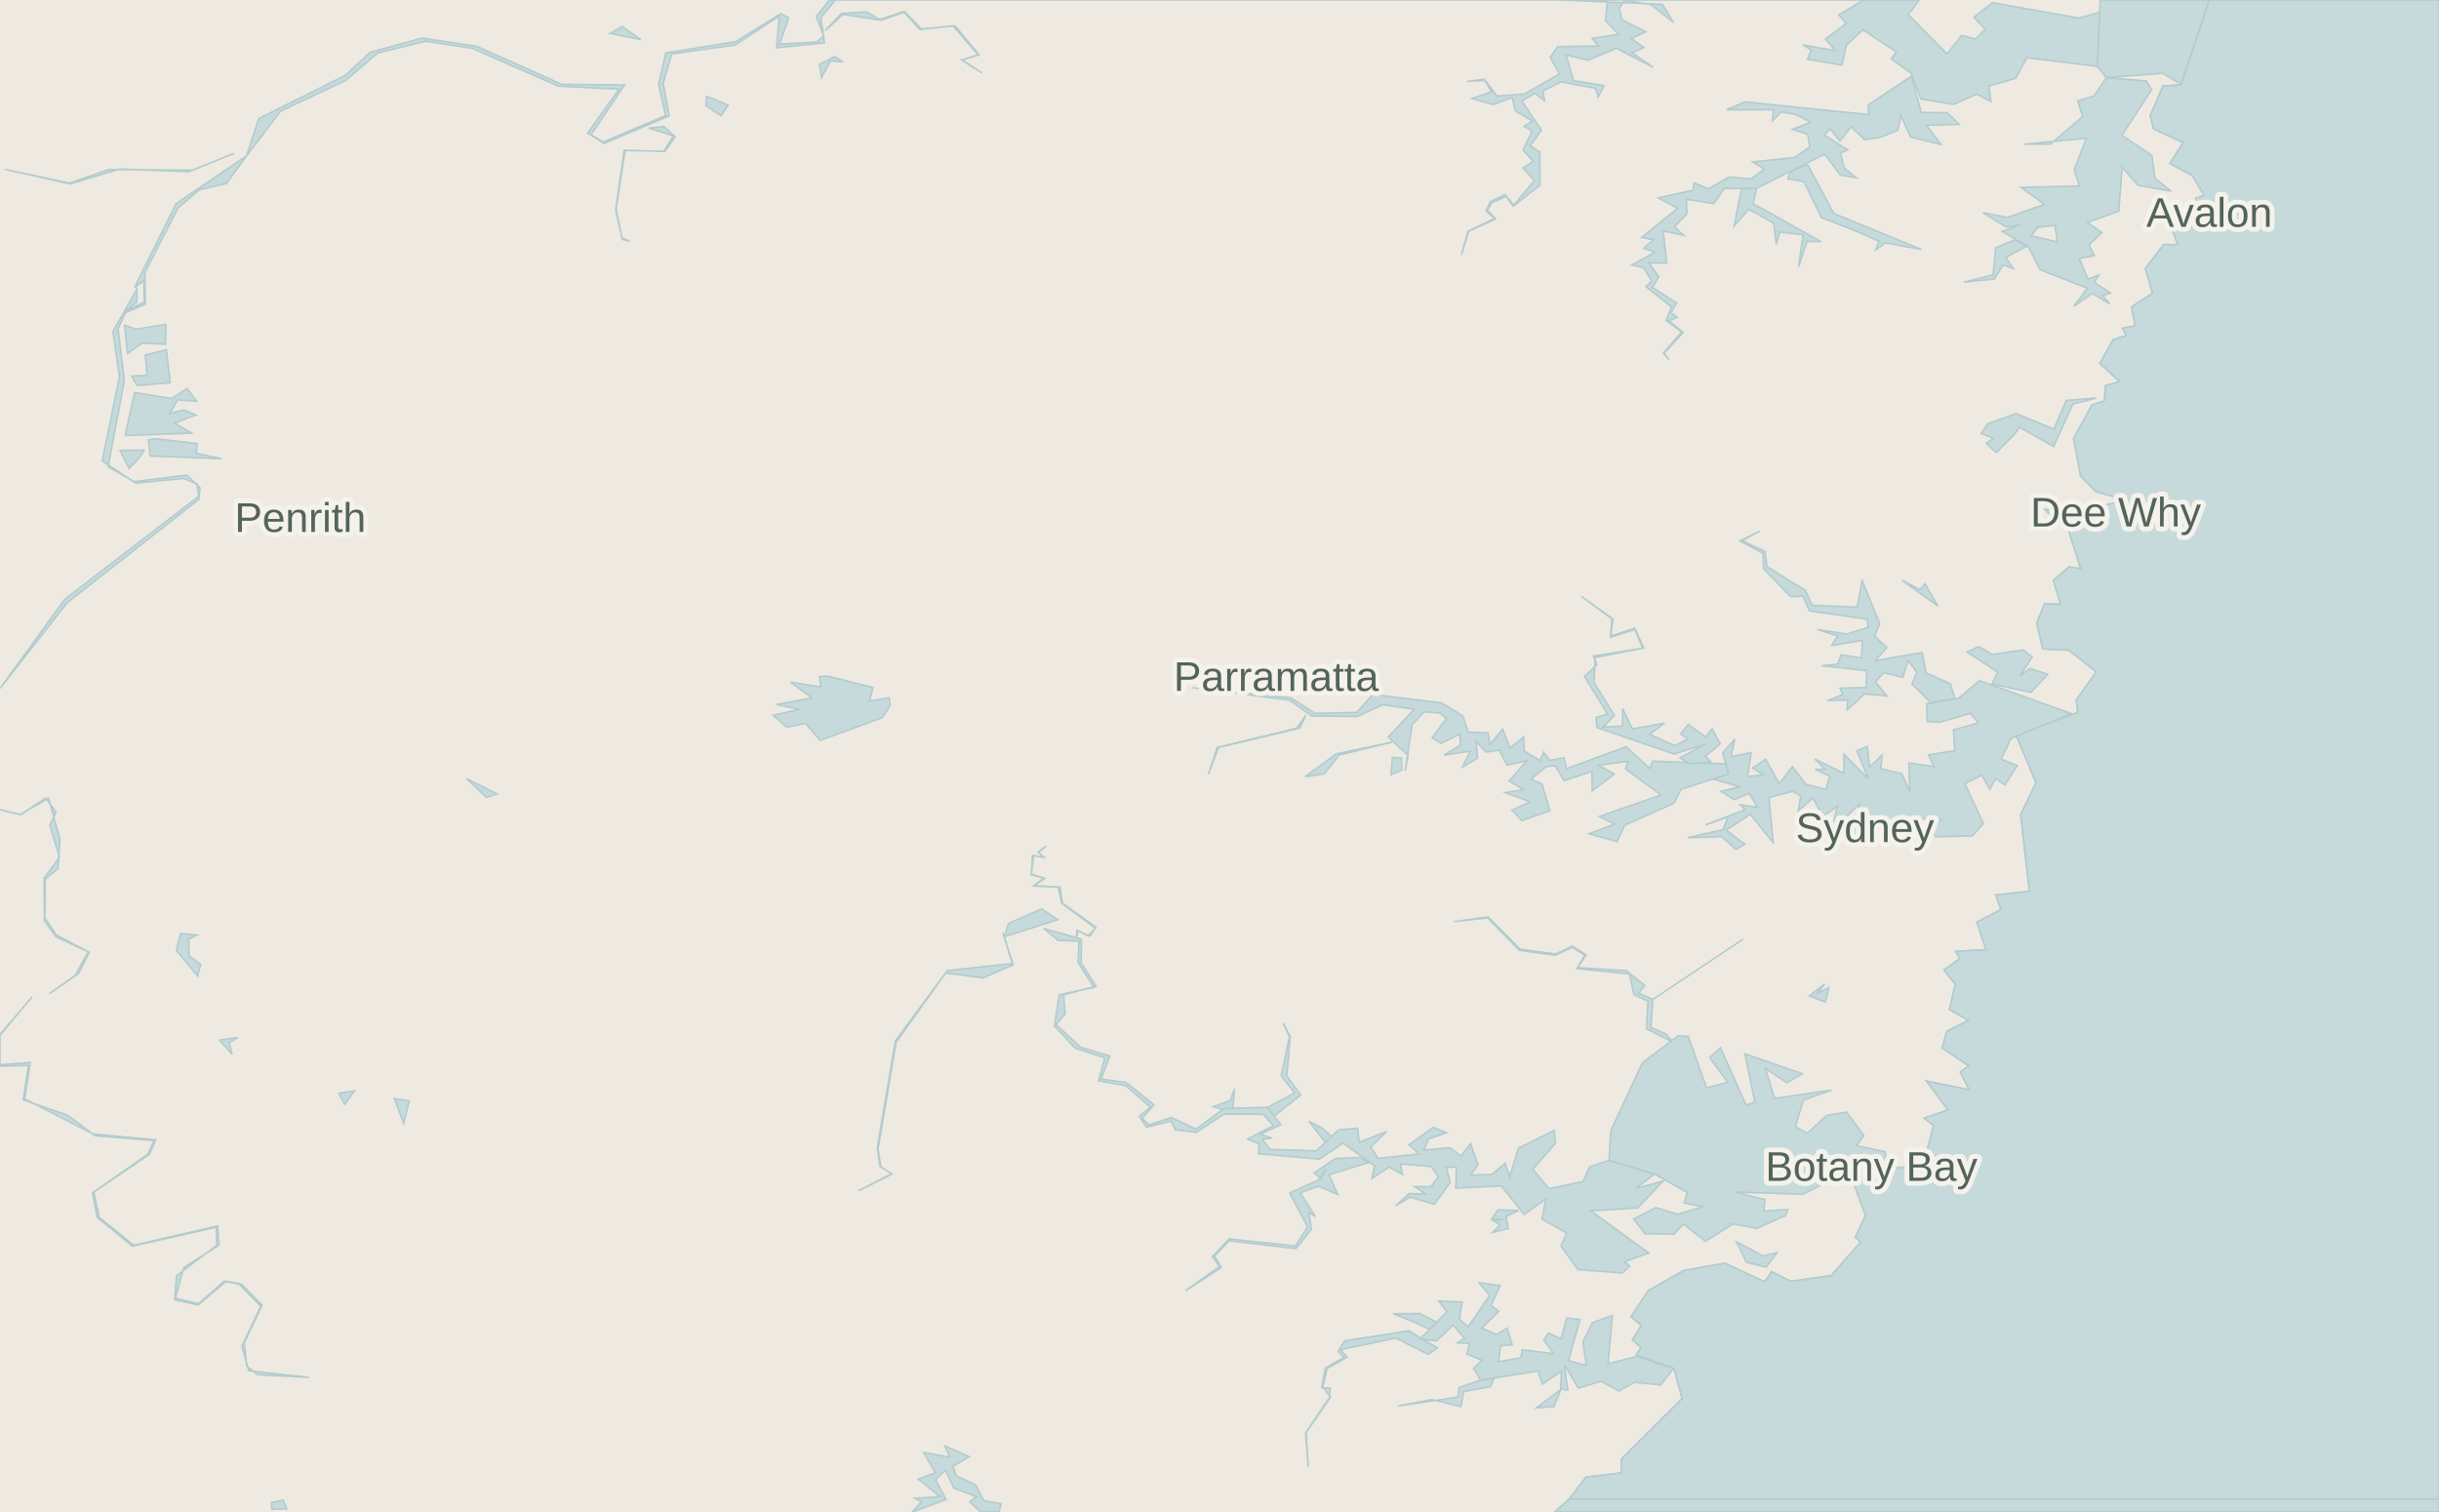
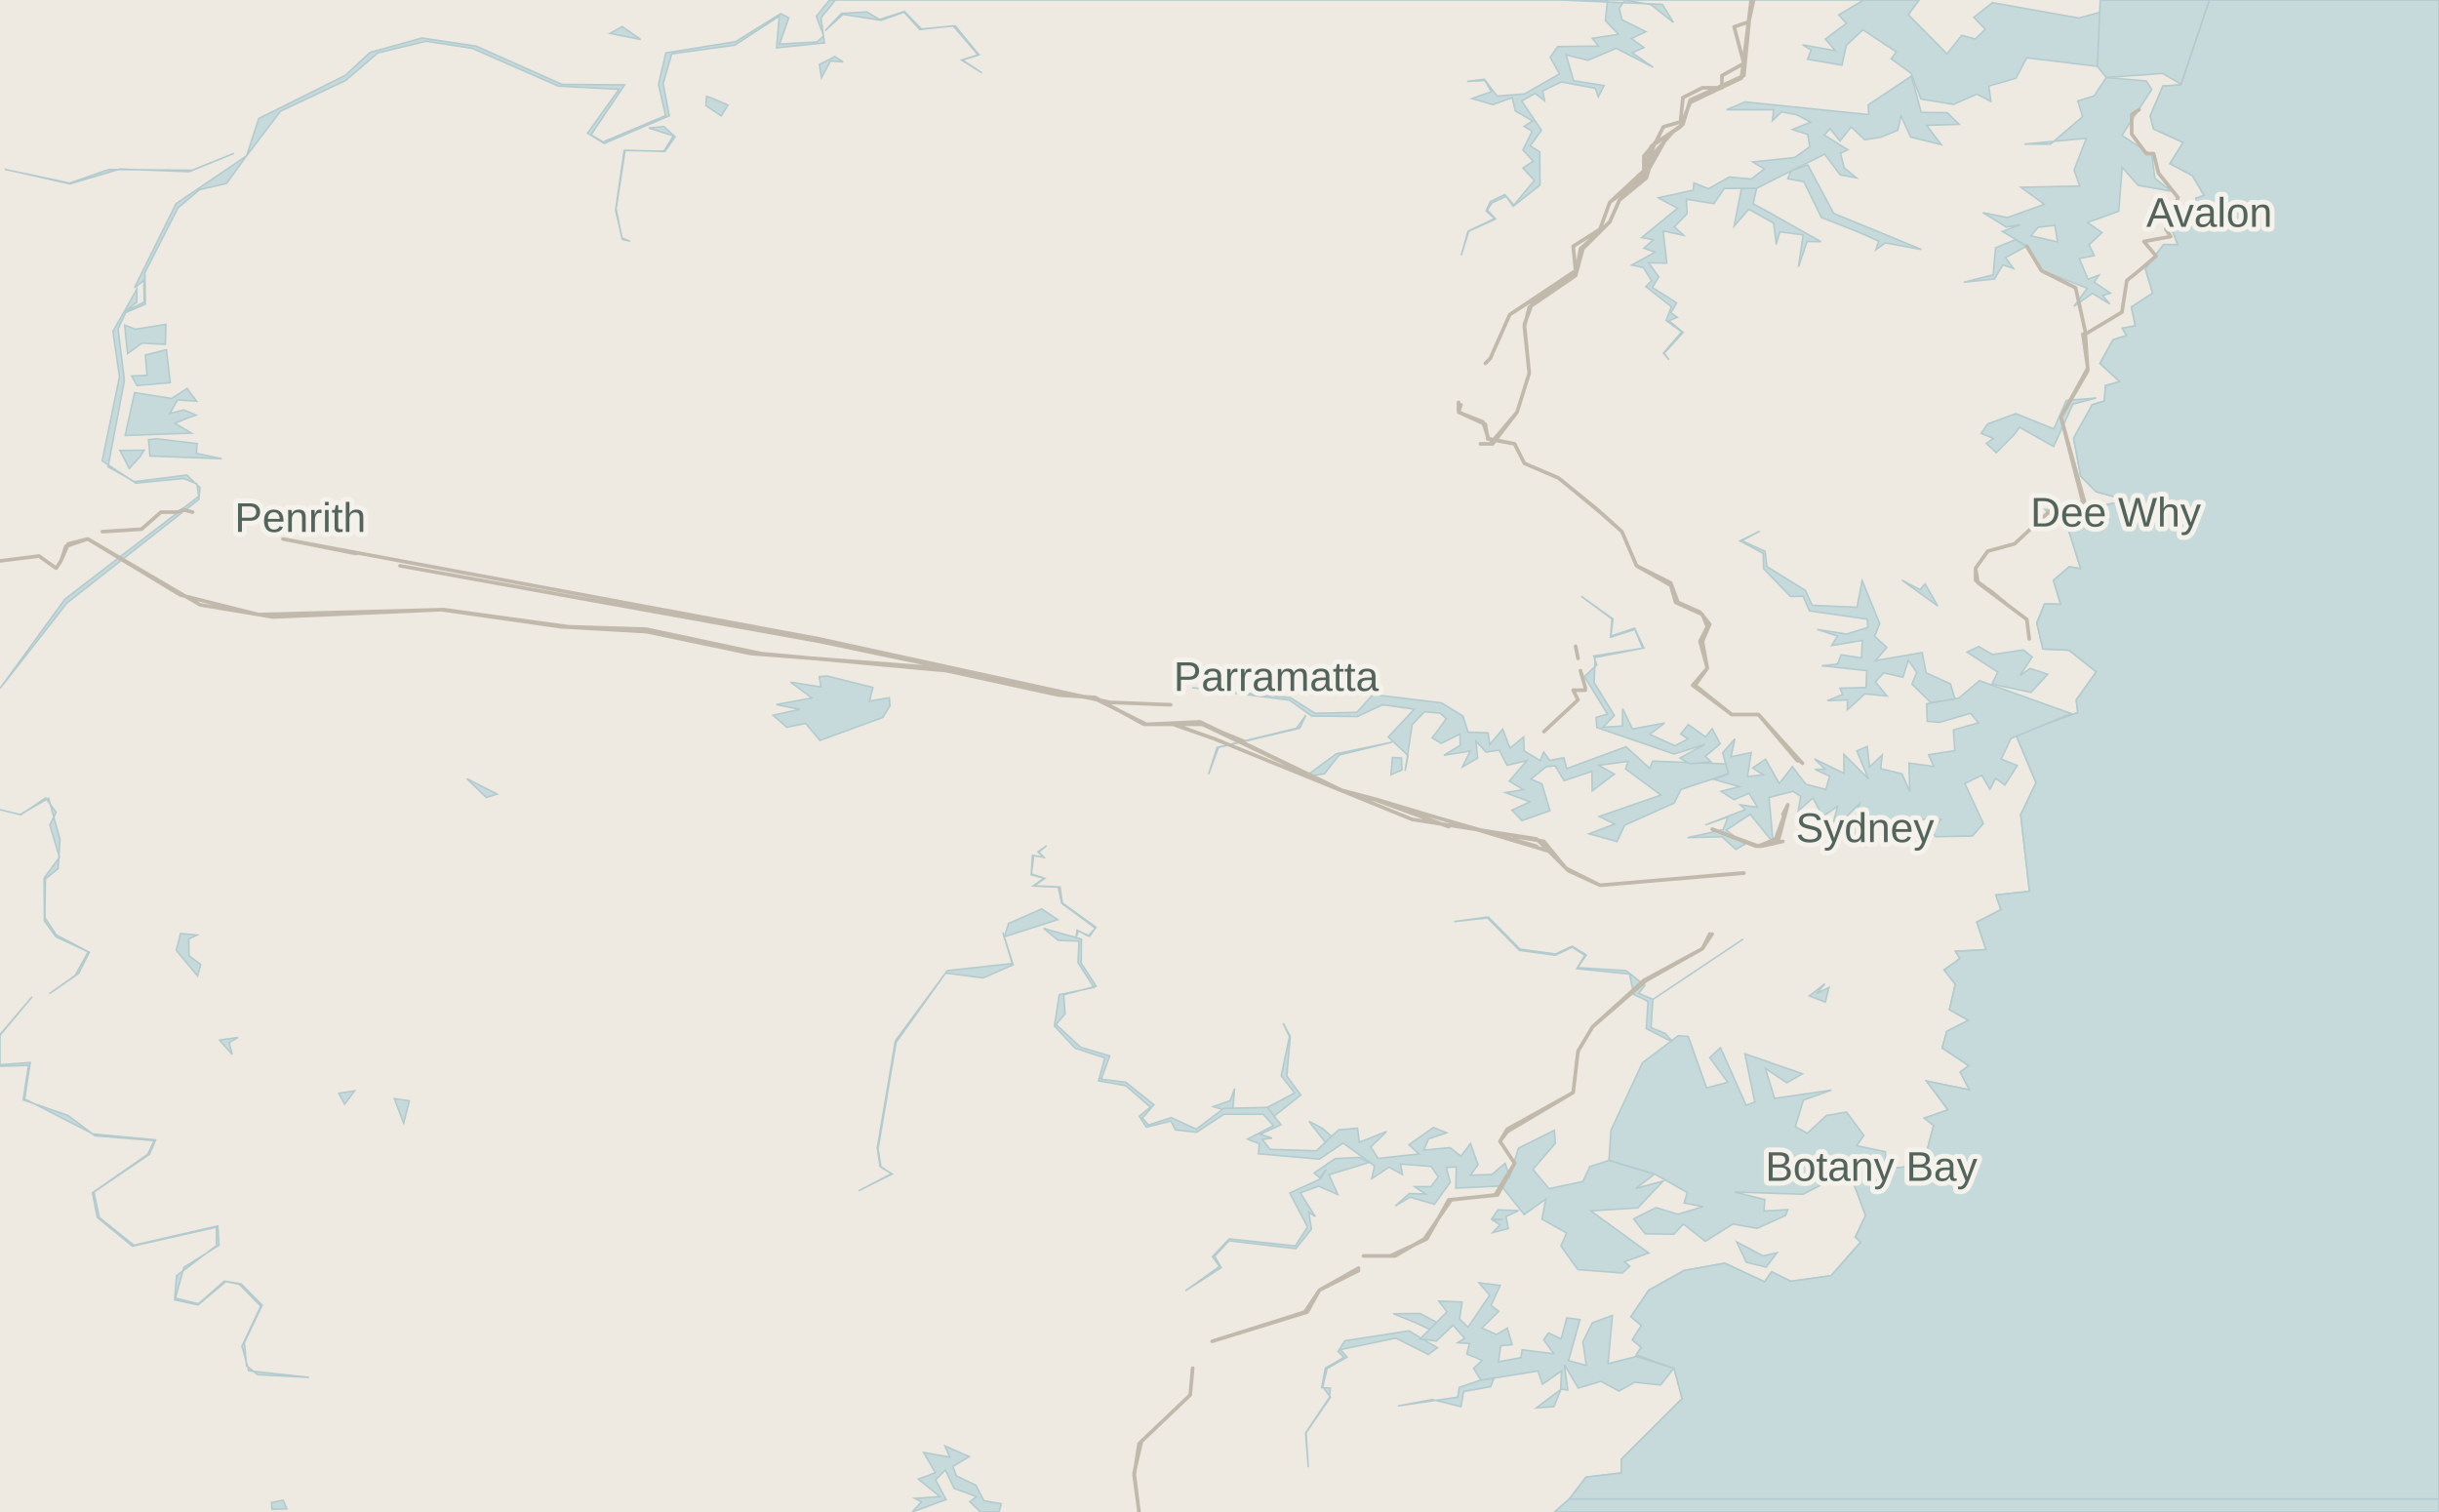
<svg xmlns="http://www.w3.org/2000/svg" viewBox="0 0 1000 620" role="img" aria-label="Sydney geographic basemap">
  <defs>
    <clipPath id="mapclip">
      <rect width="1000" height="620" />
    </clipPath>
  </defs>
  <rect width="1000" height="620" fill="#eeeae2" />
  <g clip-path="url(#mapclip)">
    <g fill="#c6dadb" stroke="#b3cbce" stroke-width="0.65" fill-rule="evenodd">
      <path d="M1000.0,0.0L905.8,0.0L894.2,34.8L886.8,35.3L881.6,47.6L883.0,52.9L895.1,58.4L889.7,67.1L898.9,72.0L903.7,80.1L900.3,81.3L900.2,89.1L889.9,92.4L892.9,100.3L887.1,100.3L879.6,110.2L882.6,120.2L873.9,125.9L875.5,133.6L870.2,134.6L871.9,137.6L866.4,139.3L861.0,149.0L869.1,156.5L863.3,158.1L862.8,164.4L857.8,166.0L850.2,179.7L853.1,195.2L859.4,201.6L872.1,205.2L859.1,207.9L847.6,215.7L853.1,233.2L848.4,232.4L841.9,238.0L844.9,247.8L838.3,247.6L835.1,255.4L837.6,266.1L848.3,266.6L859.5,275.5L851.3,287.0L851.9,292.2L826.5,301.2L834.8,320.9L828.5,334.1L832.1,365.5L818.3,367.0L820.4,373.0L810.5,378.1L814.3,389.4L801.8,390.1L803.6,393.1L797.1,397.7L801.7,403.6L799.3,414.0L807.1,418.4L798.2,422.9L796.3,429.7L807.2,437.0L803.7,439.6L807.5,446.9L789.9,443.3L798.7,455.1L789.0,458.5L792.8,461.5L787.3,482.4L782.3,478.4L774.6,479.2L760.2,485.7L764.9,498.4L760.7,507.3L762.9,509.3L750.8,523.1L734.2,525.4L726.4,521.5L723.5,525.6L707.1,518.0L690.4,521.0L676.0,529.1L668.7,539.9L673.0,543.5L669.3,549.4L672.9,552.5L670.9,555.6L686.4,561.2L689.7,573.5L664.8,598.3L664.7,604.0L650.3,605.7L643.4,614.7L1000.0,614.7Z" />
      <path d="M1000.0,0.0L905.8,0.0L894.2,34.8L886.8,35.3L881.6,47.6L883.0,52.9L895.1,58.4L889.7,67.1L898.9,72.0L903.7,80.1L900.3,81.3L900.2,89.1L889.9,92.4L892.9,100.3L887.1,100.3L879.6,110.2L882.6,120.2L873.9,125.9L875.5,133.6L870.2,134.6L871.9,137.6L866.4,139.3L861.0,149.0L869.1,156.5L863.3,158.1L862.8,164.4L857.8,166.0L850.2,179.7L853.1,195.2L859.4,201.6L872.1,205.2L859.1,207.9L847.6,215.7L853.1,233.2L848.4,232.4L841.9,238.0L844.9,247.8L838.3,247.6L835.1,255.4L837.6,266.1L848.3,266.6L859.5,275.5L851.3,287.0L851.9,292.2L826.5,301.2L834.8,320.9L828.5,334.1L832.1,365.5L818.3,367.0L820.4,373.0L810.5,378.1L814.3,389.4L801.8,390.1L803.6,393.1L797.1,397.7L801.7,403.6L799.3,414.0L807.1,418.4L798.2,422.9L796.3,429.7L807.2,437.0L803.7,439.6L807.5,446.9L789.9,443.3L798.7,455.1L789.0,458.5L792.8,461.5L787.3,482.4L782.3,478.4L774.6,479.2L760.2,485.7L764.9,498.4L760.7,507.3L762.9,509.3L750.8,523.1L734.2,525.4L726.4,521.5L723.5,525.6L707.1,518.0L690.4,521.0L676.0,529.1L668.7,539.9L673.0,543.5L669.3,549.4L672.9,552.5L670.9,555.6L686.4,561.2L689.7,573.5L664.8,598.3L664.7,604.0L650.3,605.7L643.4,614.7L1000.0,614.7Z" />
      <path d="M1000.0,620.0L1000.0,614.7L643.4,614.7L637.4,620.0Z" />
      <path d="M1000.0,620.0L1000.0,614.7L643.4,614.7L637.4,620.0Z" />
      <path d="M611.2,568.6L612.5,565.2L607.1,565.9L598.3,568.9L597.7,572.9L573.2,576.5L587.2,573.9L599.0,576.8L600.1,570.6L611.2,568.6Z" />
      <path d="M355.4,4.9L345.0,5.5L338.3,12.6L345.6,5.9L361.2,8.3L370.7,5.0L377.1,12.1L390.8,10.6L401.0,22.5L394.2,24.6L402.6,29.9L394.6,24.6L401.4,22.5L391.6,10.6L377.8,11.9L370.8,4.7L360.6,8.0L355.4,4.9Z" />
      <path d="M429.1,346.8L425.6,349.3L427.7,351.5L423.3,350.8L422.8,358.7L428.0,360.1L423.6,363.3L433.9,363.8L435.3,370.4L449.1,380.6L446.1,383.8L441.6,381.4L441.2,384.6L442.1,381.7L446.8,383.9L449.3,380.2L435.6,370.3L434.6,363.7L424.0,363.2L428.4,360.2L422.9,358.4L423.8,350.8L428.1,351.6L425.9,349.4L429.1,346.8Z" />
      <path d="M272.2,51.9L266.0,52.5L276.1,55.7L272.2,62.0L255.9,61.7L252.4,86.2L255.2,98.2L258.3,98.9L255.0,97.6L252.6,85.6L256.3,61.6L272.6,62.1L276.8,56.1L272.2,51.9Z" />
      <path d="M677.7,409.8L714.7,385.1L677.7,409.8Z" />
      <path d="M748.2,403.4L741.8,408.4L748.4,410.9L749.9,404.9L744.9,407.4L748.2,403.4Z" />
      <path d="M542.1,462.6L536.7,459.8L543.7,468.8L546.3,466.3L542.1,462.6Z" />
      <path d="M532.9,298.6L535.4,293.3L531.6,298.6L499.0,306.5L495.5,317.5L499.6,306.5L532.9,298.6Z" />
      <path d="M570.3,317.7L574.8,315.7L574.6,310.8L570.9,310.6L570.3,317.7Z" />
      <path d="M411.2,382.4L415.0,395.1L388.4,398.0L367.1,426.8L359.7,470.7L360.8,478.2L365.5,481.3L352.0,488.3L365.8,481.4L361.2,478.6L360.0,471.1L367.4,427.4L387.7,399.0L403.1,401.0L415.4,395.6L411.2,382.4Z" />
      <path d="M95.9,62.9L78.8,69.8L44.6,69.5L28.5,75.1L1.9,69.4L28.7,75.4L49.2,69.3L77.5,70.4L95.9,62.9Z" />
      <path d="M199.4,327.0L203.8,325.6L191.4,319.3L199.4,327.0Z" />
      <path d="M24.6,344.2L19.9,327.3L8.3,334.0L0.0,332.0L8.5,334.1L18.7,327.2L23.0,333.1L20.4,338.3L24.4,351.5L18.1,360.1L18.2,377.6L23.0,384.2L36.2,390.3L30.8,400.0L20.2,407.5L32.2,399.2L36.6,390.5L23.1,383.4L18.4,376.3L18.6,360.4L23.8,356.2L24.6,344.2Z" />
      <path d="M880.0,33.2L863.6,31.8L858.6,39.3L851.9,41.4L853.9,47.8L840.7,59.1L830.0,59.1L855.4,56.7L850.4,69.7L852.7,76.3L828.6,76.8L838.2,83.8L823.0,89.2L813.0,87.2L822.6,93.1L828.2,92.2L821.0,94.9L831.7,101.3L836.5,110.6L855.8,118.2L850.3,125.6L857.9,120.3L865.1,124.7L862.1,121.2L865.3,120.2L858.6,115.7L860.6,112.8L856.1,114.5L852.5,106.0L858.7,104.8L856.5,100.4L861.8,95.4L855.9,91.2L868.7,86.6L870.1,68.6L876.6,76.0L890.2,78.4L883.5,73.1L882.3,63.7L870.0,55.5L882.2,36.7L880.0,33.2ZM835.6,93.2L842.5,92.4L843.6,99.2L832.7,96.7L835.6,93.2Z" />
      <path d="M570.8,304.3L547.9,309.1L535.1,318.5L543.0,317.3L549.1,309.6L570.8,304.3Z" />
      <path d="M761.6,95.0L770.3,98.9L769.1,102.4L773.0,99.6L787.8,102.3L751.8,87.5L741.2,67.6L734.3,70.0L733.0,73.3L739.6,74.5L746.8,89.2L761.6,95.0Z" />
      <path d="M723.0,85.8L718.8,83.6L720.2,77.2L714.0,77.4L711.0,92.7L717.0,85.8L727.2,91.5L728.3,100.2L729.7,95.1L739.3,96.3L737.4,109.4L740.9,99.0L746.6,99.1L723.0,85.8Z" />
      <path d="M826.3,98.3L818.2,101.6L817.2,112.7L805.2,115.7L817.7,114.4L821.2,108.6L825.5,110.1L822.3,105.6L830.8,101.0L826.3,98.3Z" />
      <path d="M783.7,31.2L766.0,43.0L766.2,47.0L715.5,41.8L707.9,45.0L727.2,45.0L726.7,49.5L730.4,45.9L736.5,47.0L742.4,50.1L734.9,53.1L741.2,55.1L742.0,60.2L735.8,64.6L718.6,66.4L723.4,69.3L718.0,73.4L709.0,72.6L700.5,77.4L694.5,75.0L694.2,78.0L679.9,81.1L687.8,85.4L673.1,97.4L677.9,98.3L674.0,101.8L678.6,103.4L669.0,108.7L673.8,109.7L677.2,115.2L674.8,117.5L685.3,125.8L683.1,131.4L689.5,136.1L682.0,144.8L684.3,147.5L682.3,144.9L690.1,136.3L684.2,131.5L687.7,130.1L685.1,128.3L687.4,124.2L677.5,117.9L680.1,113.5L676.0,107.8L683.4,107.9L681.9,94.7L690.3,96.5L686.5,93.0L691.7,87.6L691.4,81.7L702.7,83.5L706.9,77.3L720.2,77.2L748.1,63.2L754.5,71.7L761.1,72.9L756.1,68.8L754.6,62.8L757.6,61.4L748.0,55.4L750.3,52.7L754.4,57.8L759.0,52.0L764.5,57.3L771.0,56.3L778.1,53.4L779.4,47.5L783.4,56.2L795.9,59.3L789.9,51.4L803.3,51.0L798.4,46.2L787.7,46.1L783.7,31.2Z" />
      <path d="M584.7,550.0L577.7,545.7L551.4,549.8L548.6,554.1L551.0,556.6L543.4,561.0L541.9,569.0L545.4,569.2L545.1,573.0L535.3,587.6L536.4,601.7L535.5,587.5L545.5,572.9L542.3,568.7L544.1,561.2L552.3,556.5L549.6,553.4L572.3,548.7L585.6,555.4L589.4,552.6L584.7,550.0Z" />
      <path d="M580.4,542.4L588.0,546.0L590.0,542.7L582.2,538.6L571.3,538.7L580.4,542.4Z" />
      <path d="M557.4,474.6L547.4,475.1L538.8,481.0L541.2,483.0L543.8,479.4L541.3,483.5L528.8,489.2L536.1,503.1L531.1,510.9L504.0,508.0L497.1,515.3L500.0,519.3L486.0,529.3L500.7,519.8L498.0,515.1L503.9,508.8L531.3,512.0L537.7,504.0L536.6,497.1L539.3,498.9L533.1,489.1L540.6,486.4L548.5,489.8L544.9,481.7L561.2,476.7L557.4,474.6Z" />
      <path d="M488.8,282.0L528.7,287.1L537.8,293.6L556.5,293.8L566.9,289.0L579.9,290.8L569.2,302.2L577.3,309.8L576.1,316.1L579.0,297.1L584.0,291.9L590.4,292.4L593.0,294.7L587.2,302.6L590.9,304.8L598.6,301.0L598.7,305.6L592.0,309.7L602.8,308.0L599.6,314.5L605.8,310.9L605.2,304.0L609.3,308.4L614.7,307.6L617.9,313.8L626.0,311.9L618.8,320.3L624.6,323.8L617.2,325.0L627.3,328.8L619.9,332.2L624.0,336.5L635.5,332.4L632.2,321.4L627.7,319.5L633.9,314.4L637.6,314.0L641.3,320.1L652.7,316.3L652.8,324.3L661.9,317.4L655.5,313.8L667.5,312.2L666.5,315.3L681.0,326.0L655.7,334.8L662.0,337.9L651.5,341.9L663.0,345.1L666.1,338.4L686.4,329.3L689.2,323.7L708.7,317.3L709.5,313.3L677.6,312.1L676.4,315.1L666.7,306.2L642.3,315.2L641.2,310.7L635.4,311.8L632.9,308.4L631.5,311.9L624.9,307.9L624.7,302.2L619.1,306.8L616.1,299.0L610.8,305.3L610.1,300.5L601.9,300.2L599.8,293.6L591.0,288.2L562.9,284.8L556.3,292.1L539.2,292.5L529.1,286.1L488.8,282.0Z" />
      <path d="M682.8,423.8L676.9,421.4L677.7,409.8L671.9,407.3L674.4,404.1L666.7,398.0L646.8,396.8L650.4,391.6L644.6,388.0L637.7,391.2L623.2,389.2L610.2,376.0L596.2,377.9L609.9,376.4L623.0,389.7L637.7,391.7L644.6,388.4L649.8,391.7L646.5,397.2L668.1,399.4L669.9,407.8L675.7,410.6L675.0,421.8L686.1,427.5L682.8,423.8Z" />
      <path d="M526.1,419.5L528.7,425.1L525.3,441.1L530.8,448.2L519.6,454.1L521.5,458.4L533.3,449.0L527.6,441.2L529.0,425.0L526.1,419.5Z" />
      <path d="M505.3,456.1L506.2,446.4L504.4,451.3L497.4,453.8L505.3,456.1Z" />
      <path d="M101.1,63.9L72.2,83.5L55.1,118.0L59.0,115.0L59.1,123.9L51.2,127.7L56.1,123.9L56.1,118.6L46.3,135.9L49.0,154.5L41.9,189.0L55.7,198.1L75.3,196.2L80.7,198.4L81.5,203.5L26.6,245.7L0.0,282.3L27.5,247.2L81.5,204.8L82.0,200.0L76.6,194.8L55.1,197.5L44.3,191.4L51.0,156.0L48.4,134.9L51.5,128.2L59.6,124.7L59.4,111.8L73.0,85.2L81.8,77.8L92.9,75.2L101.1,63.9Z" />
      <path d="M632.0,53.4L623.9,41.4L629.4,38.3L633.3,41.3L632.5,37.3L640.1,33.6L654.1,36.2L655.3,39.7L657.7,35.1L645.2,33.1L642.1,22.5L651.1,24.7L662.7,19.8L677.8,27.6L669.2,21.6L674.0,19.5L668.9,15.8L674.8,13.0L665.0,8.1L663.9,3.4L666.2,0.0L676.9,1.9L686.1,9.2L681.6,1.8L640.3,0.0L659.1,0.0L658.2,8.4L663.6,14.1L652.8,15.7L655.4,18.9L638.7,19.1L635.6,23.5L639.4,30.3L625.1,38.5L613.8,39.4L608.6,32.5L601.5,33.4L608.8,33.0L611.5,37.6L603.5,40.4L612.1,42.9L620.0,40.0L621.3,45.5L628.4,49.6L624.9,51.8L628.2,53.8L624.4,61.5L628.6,66.1L624.4,68.9L629.1,74.0L620.7,84.1L617.0,79.8L611.0,82.7L609.3,86.5L612.8,89.6L601.9,94.8L599.1,104.7L602.2,94.8L613.2,89.8L609.8,86.1L611.8,83.1L617.5,80.5L620.4,84.6L631.4,75.9L631.3,62.3L627.4,59.8L632.0,53.4Z" />
      <path d="M659.3,559.2L661.1,539.4L652.9,542.4L649.0,550.2L650.4,559.9L643.1,557.9L647.8,541.1L642.4,540.4L640.1,549.0L634.9,546.6L632.9,549.4L637.1,555.1L624.1,553.5L623.6,556.7L614.4,558.4L615.3,551.8L620.0,551.4L618.0,544.6L613.6,547.2L607.5,544.6L614.5,537.7L611.3,535.3L615.1,527.1L606.4,526.0L610.8,531.1L601.9,544.2L598.4,540.8L599.5,533.9L589.9,533.5L593.3,537.9L582.2,549.1L588.9,549.9L595.8,543.4L600.5,548.8L597.6,550.6L602.5,550.9L601.4,555.2L607.7,557.8L604.2,561.1L607.1,565.9L630.6,562.2L632.4,567.6L640.2,562.2L639.9,569.6L642.8,570.0L641.4,559.6L647.1,569.2L656.4,566.4L663.8,570.4L670.2,566.8L680.9,567.9L686.2,561.1L671.0,556.2L659.3,559.2Z" />
      <path d="M427.9,380.7L433.9,385.6L442.4,385.9L442.0,394.7L448.5,404.9L434.3,407.9L432.3,420.7L440.8,429.8L453.0,433.8L450.4,443.2L461.6,445.2L471.7,454.0L467.1,457.7L470.0,462.2L480.1,459.7L481.9,463.3L490.6,464.3L501.8,456.9L517.9,456.9L522.1,461.6L511.5,467.1L516.3,469.0L516.0,473.1L541.0,475.3L550.7,468.7L563.6,478.1L562.4,483.3L569.5,478.6L575.0,481.6L574.2,477.3L586.8,478.3L589.7,482.6L586.7,486.6L580.0,486.6L584.4,489.6L577.8,489.4L572.1,494.5L578.1,490.9L588.1,493.8L594.6,484.8L593.0,478.7L597.1,478.5L596.9,487.2L615.6,486.3L624.9,498.0L633.8,491.7L632.2,499.9L642.3,505.6L640.0,510.9L646.9,520.6L665.1,522.0L668.2,519.2L666.0,517.4L676.0,513.8L652.2,496.5L671.5,495.3L681.9,484.3L670.7,487.3L678.4,481.4L659.7,475.8L651.8,478.4L649.0,484.5L635.1,487.4L628.5,479.5L637.7,468.8L637.3,463.5L622.6,470.8L618.9,482.6L617.1,477.0L611.7,481.6L602.9,481.9L606.0,477.6L602.9,468.9L599.0,474.1L594.5,470.6L583.8,471.6L585.7,467.0L593.1,464.5L587.7,462.3L577.7,469.4L581.8,473.2L565.0,475.0L562.0,470.3L568.5,464.0L557.3,468.4L556.6,462.6L548.8,463.3L539.7,471.9L520.7,471.3L517.5,467.2L521.5,466.7L516.7,465.1L525.2,461.2L519.6,454.1L501.8,454.5L490.5,463.0L480.2,458.3L470.9,461.3L468.4,458.5L473.1,453.0L461.6,443.8L451.5,442.5L455.0,433.0L443.0,429.4L433.0,420.1L436.7,415.7L436.1,407.9L449.4,404.4L443.3,394.9L443.4,385.1L427.9,380.7Z" />
      <path d="M689.1,301.0L692.1,303.0L686.7,305.8L676.4,301.1L682.5,296.5L669.3,298.9L665.3,290.6L665.2,297.7L657.2,298.2L661.9,293.4L653.6,279.9L654.0,269.6L674.0,265.7L670.2,257.6L660.5,260.8L661.3,253.8L648.3,244.5L660.9,253.8L660.3,261.3L670.3,258.1L673.5,265.8L653.4,269.0L654.7,272.7L649.6,277.4L659.1,292.8L654.4,294.2L654.7,298.3L686.4,309.2L699.1,305.2L688.8,310.8L692.9,313.2L701.5,312.4L699.2,310.1L705.3,305.0L702.0,298.8L699.3,302.2L692.2,297.1L689.1,301.0Z" />
      <path d="M340.1,0.0L334.7,6.7L337.7,14.7L335.0,17.2L319.6,18.1L323.4,7.3L320.1,5.6L301.6,17.1L273.0,21.7L270.0,34.6L272.9,47.4L247.3,58.2L242.3,55.3L256.1,34.8L230.4,34.6L195.2,18.9L173.0,15.6L151.7,21.5L141.6,30.9L106.1,48.6L101.1,63.9L115.0,45.6L141.7,33.0L154.9,21.7L174.7,16.9L193.6,19.8L228.9,35.3L253.8,36.6L240.9,54.6L247.7,58.8L274.4,47.5L271.9,34.2L275.4,22.1L301.3,18.5L319.5,6.6L318.4,19.6L338.0,17.6L336.6,7.3L342.5,0.0L764.1,0.0L753.9,6.1L757.0,9.6L748.4,16.0L752.5,20.8L739.1,18.4L742.6,20.5L741.1,24.3L755.2,26.7L757.0,18.6L763.8,12.2L777.5,21.3L775.4,24.1L783.5,30.0L787.6,40.6L800.9,42.8L810.5,38.6L816.3,41.6L815.4,35.3L826.5,32.1L831.0,23.7L859.9,27.2L862.6,4.6L852.4,7.4L816.9,1.1L809.3,7.1L814.0,12.0L809.9,16.0L804.3,14.5L798.3,22.1L782.4,6.0L786.9,0.0Z" />
      <path d="M138.9,448.3L141.3,452.8L145.4,447.3L138.9,448.3Z" />
      <path d="M82.3,395.5L77.5,391.9L77.4,385.0L80.8,383.4L74.0,382.8L72.3,389.7L81.0,400.2L82.3,395.5Z" />
      <path d="M94.0,427.5L97.6,425.4L90.0,426.5L95.2,432.4L94.0,427.5Z" />
      <path d="M13.2,408.7L0.0,424.2L0.0,437.2L11.7,436.9L9.5,451.0L27.9,457.4L38.9,465.7L63.2,467.7L60.6,473.3L37.9,489.1L39.9,499.2L54.3,511.0L88.7,503.2L88.8,510.7L72.4,523.1L71.6,533.0L81.2,535.1L92.6,525.5L98.1,526.6L106.9,535.6L99.2,552.0L102.0,562.1L126.7,564.8L105.7,563.7L101.1,560.1L100.2,550.5L107.5,535.2L98.9,526.5L92.0,525.3L81.4,534.6L71.9,532.3L75.4,519.7L89.8,510.6L89.3,502.7L54.8,510.6L40.7,499.2L38.5,488.8L61.3,473.3L63.8,467.4L38.2,465.0L10.1,450.6L12.4,435.7L0.0,436.6L0.0,424.5L13.2,408.7Z" />
      <path d="M427.1,372.7L413.5,378.7L411.8,384.1L433.7,377.1L427.1,372.7Z" />
      <path d="M165.5,460.6L167.8,451.4L161.7,450.5L165.5,460.6Z" />
      <path d="M339.2,277.2L335.9,277.5L336.6,281.7L324.1,279.7L332.9,286.2L318.3,288.9L327.8,290.9L317.0,293.3L322.6,298.2L330.3,296.6L336.2,303.6L361.9,294.2L364.9,289.4L364.6,286.1L356.5,287.5L357.9,281.9L339.2,277.2Z" />
      <path d="M342.3,23.2L336.0,26.4L336.8,31.9L340.5,25.0L345.7,25.4L342.3,23.2Z" />
      <path d="M292.7,40.6L289.7,39.5L289.4,43.3L295.7,47.5L298.5,43.1L292.7,40.6Z" />
      <path d="M250.1,13.7L262.7,16.2L255.1,10.9L250.1,13.7Z" />
      <path d="M76.6,171.5L80.4,170.2L75.3,168.1L69.6,169.6L72.8,164.0L80.6,164.5L76.7,159.3L70.4,163.4L55.2,161.0L51.3,178.6L78.5,177.6L71.7,173.6L76.6,171.5Z" />
      <path d="M57.4,187.3L59.1,184.6L49.2,184.7L53.0,192.1L57.4,187.3Z" />
      <path d="M64.1,179.9L60.9,180.3L61.5,187.0L90.9,188.1L80.5,185.9L80.8,181.9L64.1,179.9Z" />
      <path d="M55.5,135.0L51.1,133.3L52.3,145.0L58.2,140.7L67.8,141.2L68.0,133.0L55.5,135.0Z" />
      <path d="M60.3,153.9L54.0,154.2L56.2,158.1L69.8,156.9L68.2,143.4L59.6,145.6L60.3,153.9Z" />
      <path d="M861.1,0.0L859.9,27.2L863.6,31.8L886.7,30.1L894.2,34.5L905.8,0.0Z" />
      <path d="M826.0,178.0L828.0,175.2L842.0,183.1L849.9,165.7L859.5,163.2L847.2,164.2L842.1,175.9L826.5,169.6L815.0,173.8L812.3,177.7L817.3,179.8L814.4,181.8L818.5,185.6L826.0,178.0Z" />
      <path d="M841.6,212.2L845.9,214.9L855.2,210.1L838.4,208.9L841.6,212.2Z" />
      <path d="M795.2,296.2L807.9,292.5L811.2,296.4L800.9,299.3L801.5,307.8L790.7,309.5L792.9,314.3L782.7,312.9L783.0,324.5L779.8,317.3L771.1,315.2L771.7,309.6L766.5,314.5L765.6,306.1L761.3,307.9L766.1,319.4L756.0,309.3L756.0,317.1L744.0,311.2L748.3,315.4L744.2,315.5L750.2,318.3L748.6,323.7L740.4,321.6L734.9,314.4L729.5,321.3L723.9,311.3L718.6,314.9L722.9,317.7L716.5,318.4L718.0,308.6L709.7,310.3L711.3,303.0L706.3,308.7L708.7,317.3L702.8,319.6L713.2,322.6L705.6,324.5L711.0,327.9L717.1,325.3L720.6,331.0L713.5,330.0L715.5,332.0L699.2,338.3L708.5,335.0L706.5,340.2L691.9,343.5L706.0,343.1L711.7,348.3L715.4,346.2L707.8,340.4L717.6,333.9L727.0,345.5L725.3,327.0L735.1,324.5L738.3,326.5L737.3,332.5L743.3,327.2L747.4,334.8L753.4,330.6L750.7,341.1L762.4,329.6L759.3,340.5L764.8,347.1L768.7,339.8L775.2,338.3L776.5,345.0L782.7,345.7L787.3,342.0L786.3,336.7L790.4,335.4L795.9,336.0L791.6,340.5L793.7,343.1L808.7,342.8L813.2,337.7L805.6,321.3L812.5,317.9L815.9,323.6L818.2,319.2L822.0,321.9L827.1,313.9L820.5,311.3L824.5,302.8L849.2,292.6L811.6,279.1L803.2,286.2L789.9,288.6L790.2,295.8L795.2,296.2Z" />
      <path d="M779.8,237.9L794.5,248.5L789.3,239.4L787.2,241.8L779.8,237.9Z" />
      <path d="M811.3,265.1L806.5,267.4L819.1,275.6L816.7,280.5L832.7,283.9L839.6,276.5L832.3,274.1L828.2,277.1L833.2,269.4L829.6,266.5L816.9,268.4L811.3,265.1Z" />
      <path d="M721.5,217.8L713.4,221.8L722.9,226.9L723.1,233.2L734.1,244.6L739.3,244.5L741.9,250.5L765.6,253.9L765.8,257.3L757.1,260.0L745.1,258.1L753.4,260.8L751.0,264.7L763.6,262.6L763.2,269.8L754.9,268.5L753.4,272.3L746.9,273.0L765.4,275.0L765.1,281.9L754.4,282.2L755.5,284.8L749.2,287.3L757.5,287.0L757.4,291.1L764.6,284.5L773.7,285.4L768.9,279.6L772.3,275.9L780.2,277.7L782.4,270.8L785.9,275.7L783.9,280.5L791.7,288.1L801.5,286.5L799.7,280.4L789.7,275.9L788.1,267.6L768.9,270.9L773.6,265.5L768.6,260.9L770.7,255.7L763.5,238.1L761.4,249.0L743.0,248.2L740.2,242.1L724.4,232.3L723.7,226.1L714.2,221.7L721.5,217.8Z" />
      <path d="M618.4,503.8L617.5,498.8L622.6,496.4L614.2,496.1L611.6,499.8L616.3,500.1L612.1,500.4L615.0,502.3L612.0,505.4L618.4,503.8Z" />
      <path d="M640.0,569.7L629.9,577.3L637.1,576.8L640.0,569.7Z" />
      <path d="M722.9,515.0L712.0,509.2L716.0,517.6L724.1,519.6L728.6,513.7L722.9,515.0Z" />
      <path d="M678.4,481.4L691.8,489.0L690.5,493.3L698.3,494.8L687.9,497.9L679.0,495.2L669.8,499.8L674.5,505.9L686.3,506.1L690.2,501.9L699.2,509.0L710.5,501.9L720.4,503.7L732.1,498.4L733.0,496.0L723.2,496.6L723.6,491.9L711.2,488.8L739.2,489.7L752.7,482.8L760.4,485.5L773.2,479.7L773.0,472.3L761.2,469.8L764.2,465.6L757.1,456.0L748.9,457.4L741.0,464.7L736.1,462.0L739.4,451.1L750.9,447.0L727.6,450.4L723.8,438.1L732.6,444.0L739.0,440.3L715.4,432.1L719.5,451.9L715.9,453.2L705.4,429.6L701.0,433.7L708.4,443.8L699.7,446.1L692.2,425.0L688.1,424.7L673.4,435.8L660.5,463.5L659.7,475.8L678.4,481.4Z" />
      <path d="M111.3,616.1L111.5,618.9L117.6,618.7L116.1,615.2L111.3,616.1Z" />
      <path d="M409.6,620.0L410.5,616.6L403.4,615.4L400.1,609.0L392.1,605.2L390.7,601.3L397.4,597.3L387.4,592.9L389.4,597.5L378.7,595.6L383.5,603.9L376.5,606.5L385.4,613.7L375.1,614.4L377.8,615.8L374.0,620.0L387.9,614.9L383.6,606.8L387.6,602.8L391.2,610.3L400.4,613.7L397.6,615.8L402.0,620.0Z" />
    </g>
  </g>
+   <g id="main-roads" clip-path="url(#mapclip)" fill="none" stroke="#c1b9ab" stroke-width="1.5" stroke-linecap="round" stroke-linejoin="round">
+     <path d="M480,289L455,288L336,263L164,232M73,210L66,210L58,217L42,218M146,227L116,221M480,289L455,288L336,262L116,221M0,230L16,228L23,233L25,230M0,230L16,228L23,233L25,230M79,210L75,209M73,210L75,209L73,210M650,283L645,283L647,287L633,300M647,270L646,265M832,262L831,254L823,248M845,171L854,206L841,209L826,223L815,226L810,233M845,171L855,207L841,209L826,223L815,226L810,233M855,136L851,118L837,111L831,101M854,137L856,151L845,171L856,152L855,137M650,282L648,275M817,243L810,238L810,233L811,239L823,248L817,243M610,180L621,182L625,190L639,196L656,210L665,218L671,232L685,240L687,247L698,252L700,257L697,263L700,274L694,281L710,293L721,293L739,313M737,312L721,293L710,293L695,281L700,274L698,263L701,256L697,251L688,247L685,239L671,232L665,218L655,209L639,196L625,190L621,182L611,180M610,180L609,174L598,169L599,166M610,179L608,173L598,169L598,165M619,129L611,147M683,57L674,73L664,82L660,91L648,102L646,113L627,126L625,134L627,153L622,169L611,182L608,182M686,54L678,63L675,73L664,82L660,91L649,102L646,113L628,125L625,133L627,153L622,169L612,182L607,182M679,58L674,64L674,71M719,0L717,9L711,11L715,26L706,31L706,36L698,36L690,40L689,50L682,52L678,60M718,0L714,32L693,42L689,52L677,60M660,83L656,94L645,101L646,111M678,60L673,73L660,83L674,70M718,0L715,31L693,41L690,51L677,60M674,70L677,60L674,70M609,149L611,147L609,149M644,113L619,129L646,111L644,113M557,521L541,529L536,538L497,550M702,383L698,389L675,402L653,421L647,431L645,448L618,464L615,468L621,477L614,490L594,492L585,508L570,515L559,515M489,561L488,572L467,592L465,605L467,620M489,561L488,572L468,591L465,604L467,620M557,520L541,529L535,538L497,550M701,383L698,389L674,402L653,421L647,431L645,448L618,463L615,468L621,477L613,490L595,492L584,508L572,515L559,515M731,345L722,347M477,297L469,297L449,286L434,285L386,274L308,268L265,259L230,257L181,250L112,253L82,248M565,328L550,324L492,296L470,297L448,286L434,285L388,275L312,268L265,258L233,257L182,250L106,252L74,244L36,221L27,224L25,230M729,345L720,347L702,340M510,304L493,297L477,297L493,297L552,325L564,328M82,248L36,221L28,223L25,230M721,347L702,340M733,330L729,345L721,347M733,330L731,334M728,344L721,347L727,346M732,333L728,344L730,341M594,339L564,328L630,347M635,349L565,328L594,339M715,358L656,363L642,356L633,345L621,343M498,303L579,336L630,344L643,357L656,363L714,358M484,298L481,297L498,303L484,298M877,111L884,105L879,99L890,97L888,94L893,81L885,71L883,63L880,63L874,55L874,47L877,45M855,137L870,128L872,115L877,111L872,115L870,128L855,137" />
+   </g>
  <g font-family="Arial, Helvetica, sans-serif" font-size="17" fill="#53645c" stroke="#f4f2eb" stroke-width="4" paint-order="stroke" stroke-linejoin="round">
    <text x="96.2" y="218.1">Penrith</text>
    <text x="481.2" y="283.3">Parramatta</text>
    <text x="736.3" y="345.3">Sydney</text>
    <text x="880.0" y="93.0">Avalon</text>
    <text x="832.5" y="215.9">Dee Why</text>
    <text x="723.8" y="484.2">Botany Bay</text>
  </g>
</svg>
